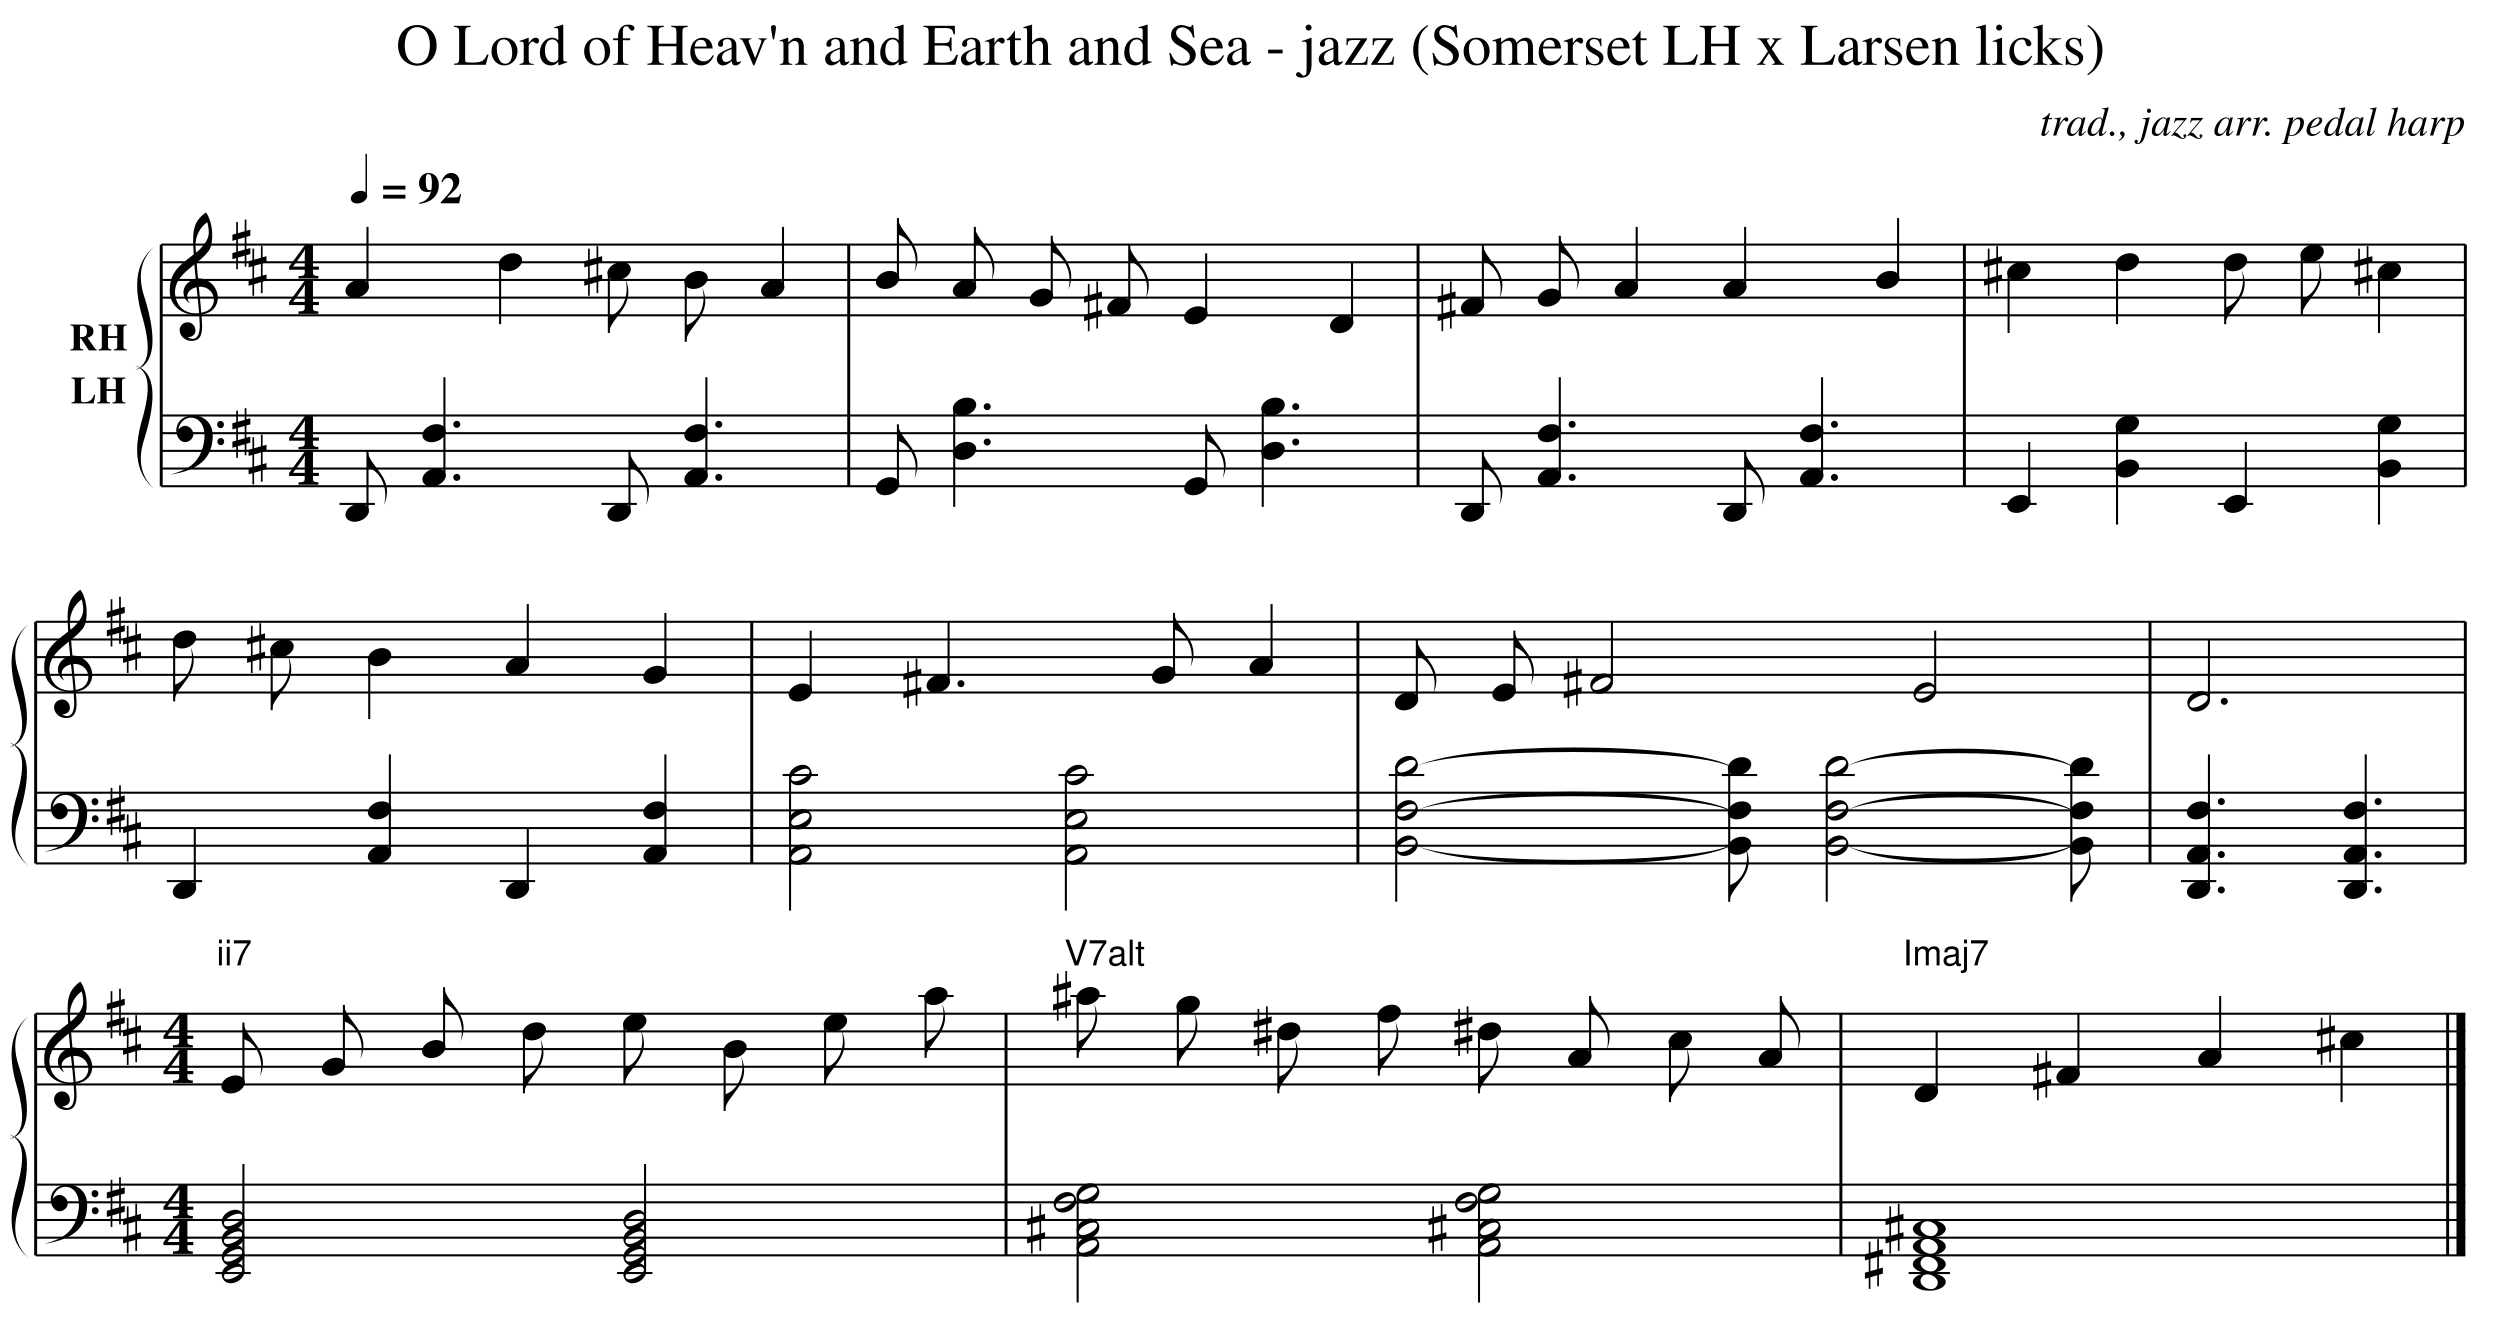
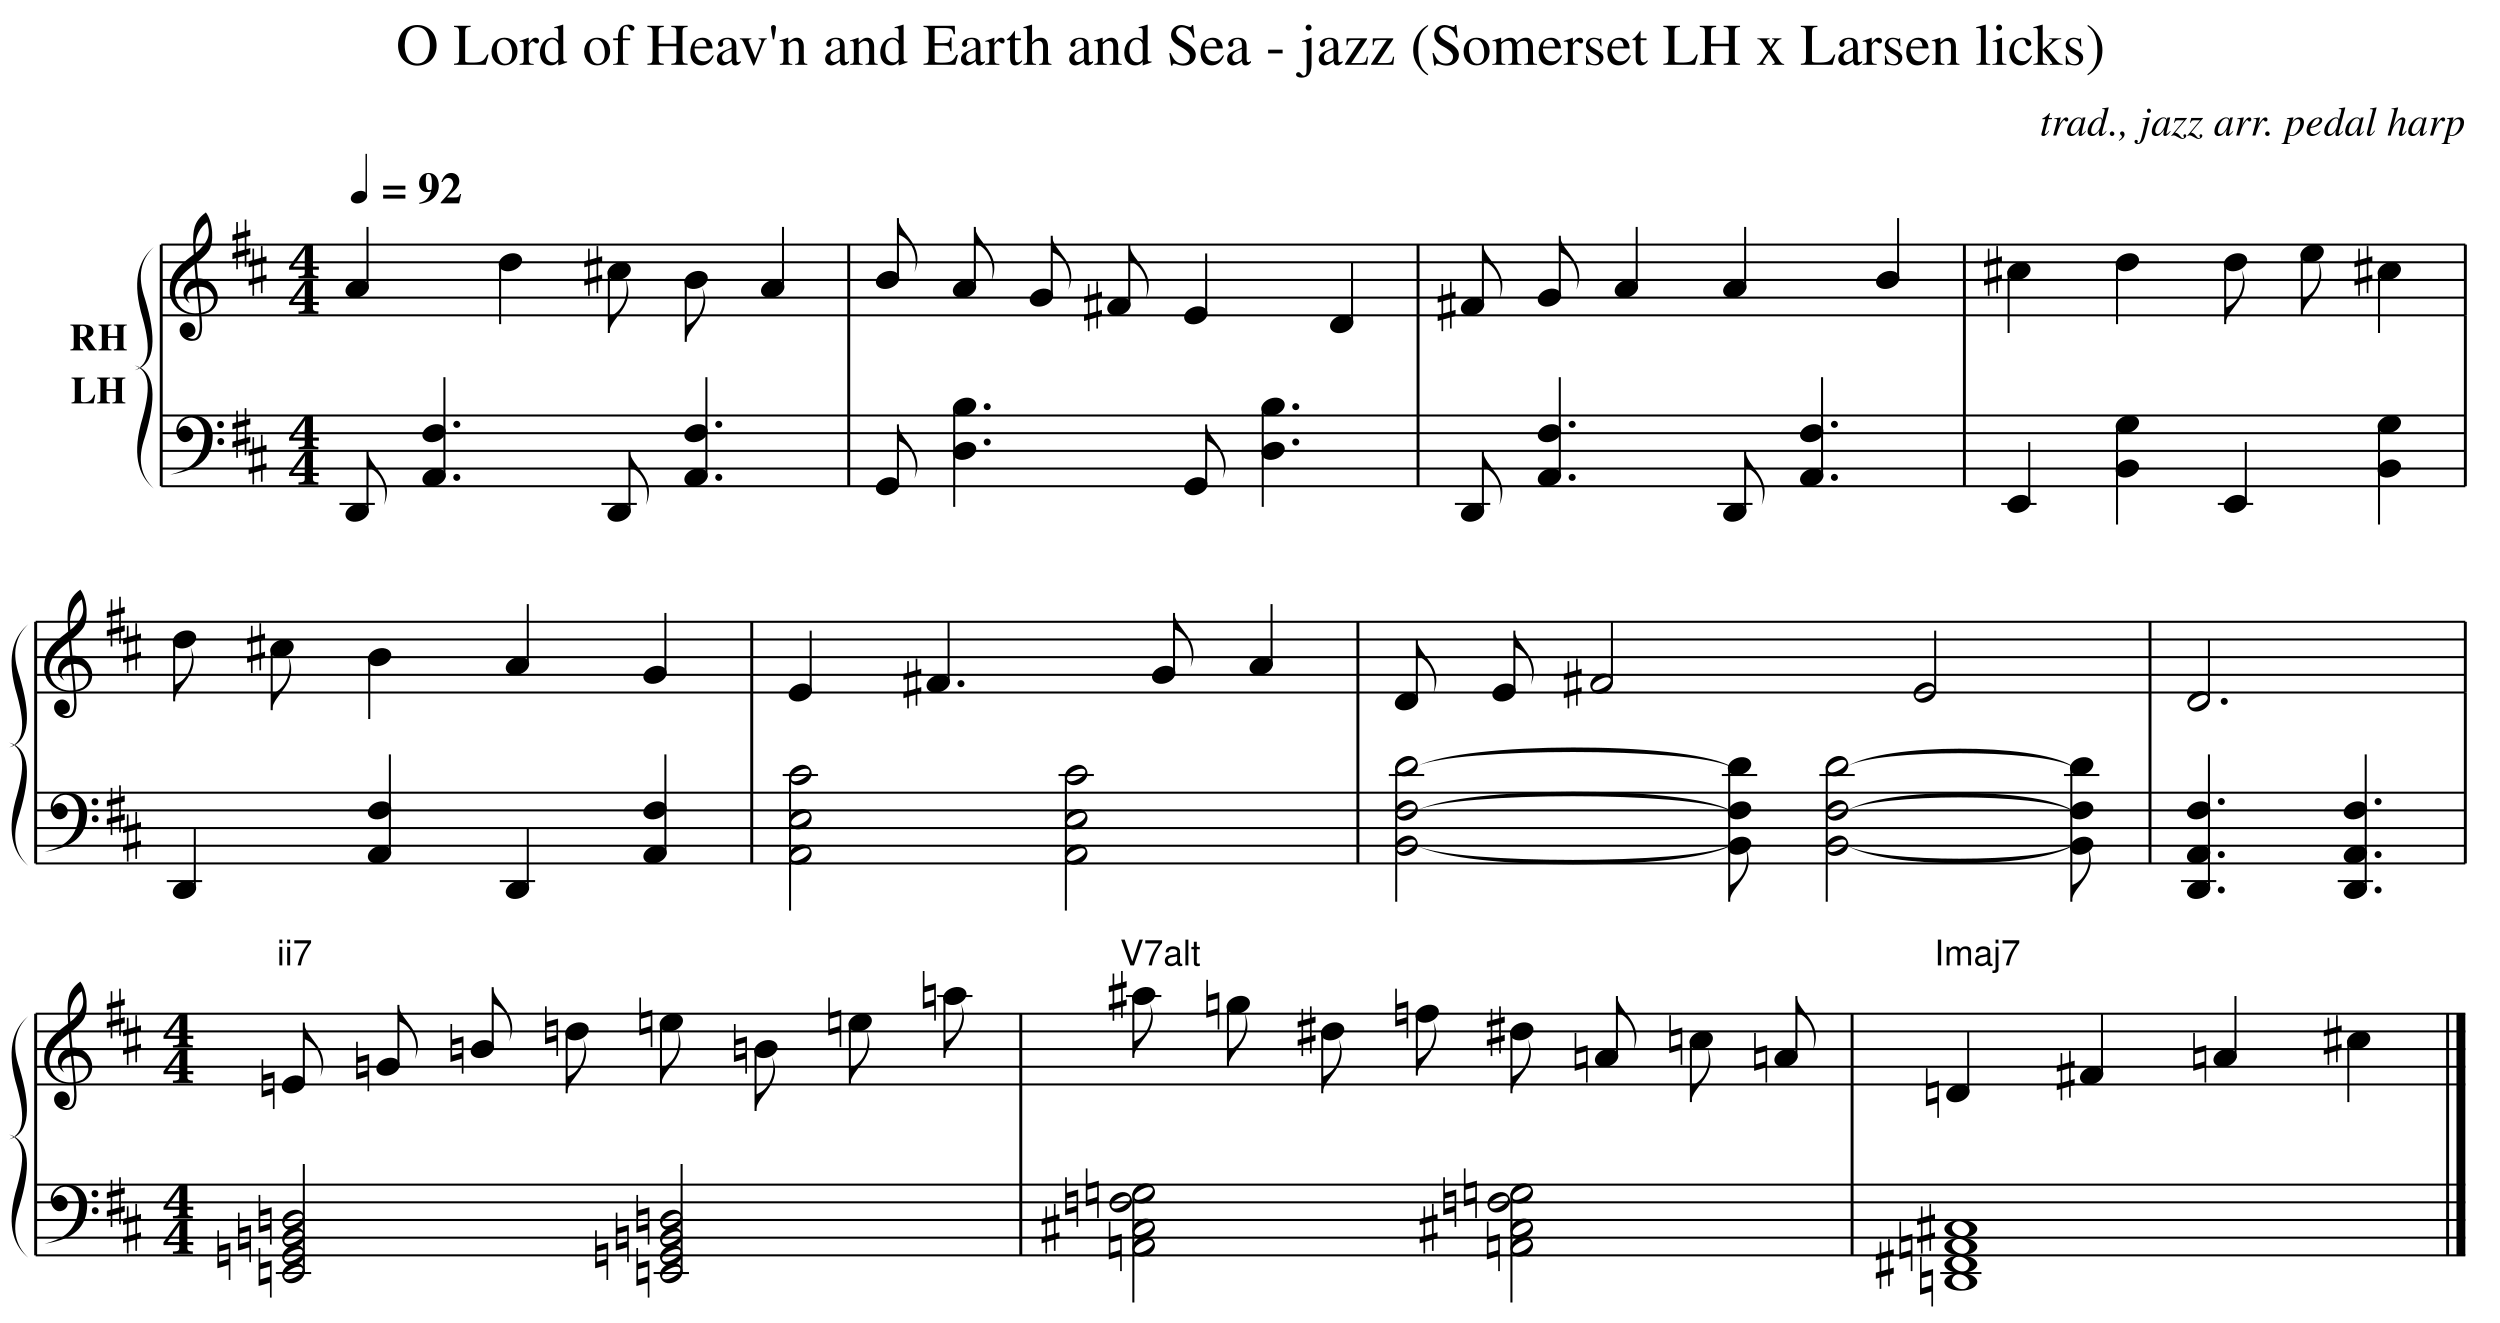
<svg xmlns="http://www.w3.org/2000/svg" xmlns:xlink="http://www.w3.org/1999/xlink" viewBox="0 0 701.60 371.17" version="1.1" color="black" width="701.60px" height="371.17px">
  <style type="text/css">
.fill {fill: currentColor}
.stroke {stroke: currentColor; fill: none}
text{white-space: pre}
</style>
  <g stroke-width="0.70" transform="scale(0.827)">

</g>
  <g stroke-width="0.70" transform="scale(0.827)" style="font:20.00px Times">
    <text x="424.40" y="22.00" text-anchor="middle">O Lord of Heav'n and Earth and Sea  -  jazz (Somerset LH x Larsen licks)</text>
  </g>
  <g stroke-width="0.70" transform="scale(0.827)" style="font:italic 14.00px Times">
    <text x="836.60" y="46.00" text-anchor="end">trad., jazz arr. pedal harp</text>
  </g>
  <g stroke-width="0.70" transform="scale(0.579)" style="font:italic 14.00px Times">
    <defs>
      <ellipse id="hd" rx="4.1" ry="2.9" transform="rotate(-20)" class="fill" />
    </defs>
    <use x="174.01" y="95.57" xlink:href="#hd" />
    <path d="M177.51 95.57v-21.00" class="stroke" />
  </g>
  <g stroke-width="0.70" transform="scale(0.827)" style="font:bold 15.00px Times">
    <text x="129.51" y="69.00">= 92</text>
  </g>
  <g stroke-width="0.70" transform="scale(0.827)" style="font:bold 13.00px Times">
    <text x="33.41" y="118.90" text-anchor="middle">RH</text>
    <text x="33.41" y="136.90" text-anchor="middle">LH</text>
    <path class="stroke" stroke-width="1" d="M54.71 165.00v-82.00" />
    <defs>
      <path id="brace" class="fill" d="m-2.5 101  c-4.5 -4.6 -7.5 -12.2 -4.4 -26.8  3.5 -14.3 3.2 -21.7 -2.1 -24.2  7.4 2.4 7.3 14.2 3.5 29.5  -2.7 9.5 -1.5 16.2 3 21.5  M-2.5 1c-4.5 4.6 -7.5 12.2 -4.4 26.8  c3.5 14.3 3.2 21.7 -2.1 24.2  7.4 -2.4 7.3 -14.2 3.5 -29.5  -2.7 -9.5 -1.5 -16.2 3 -21.5" />
    </defs>
    <g transform="translate(54.71,83.00) scale(1,0.82)">
      <use xlink:href="#brace" />
    </g>
    <path class="stroke" stroke-width="1" d="M288.01 107.00v-24.00" />
    <path class="stroke" stroke-width="1" d="M288.01 165.00v-58.00" />
    <path class="stroke" stroke-width="1" d="M481.21 107.00v-24.00" />
    <path class="stroke" stroke-width="1" d="M481.21 165.00v-58.00" />
    <path class="stroke" stroke-width="1" d="M666.61 107.00v-24.00" />
    <path class="stroke" stroke-width="1" d="M666.61 165.00v-58.00" />
    <path class="stroke" stroke-width="1" d="M836.61 107.00v-24.00" />
    <path class="stroke" stroke-width="1" d="M836.61 165.00v-58.00" />
    <path d="m54.71 107.00  h781.90  M54.71 101.00  h781.90  M54.71 95.00  h781.90  M54.71 89.00  h781.90  M54.71 83.00  h781.90  " class="stroke" />
    <path d="m54.71 165.00  h781.90  M54.71 159.00  h781.90  M54.71 153.00  h781.90  M54.71 147.00  h781.90  M54.71 141.00  h781.90  " class="stroke" />
    <defs>
      <path id="utclef" class="fill" d="m-50 -90  c-72 -41 -72 -158 52 -188  150 -10 220 188 90 256  -114 52 -275 0 -293 -136  -15 -181 93 -229 220 -334  88 -87 79 -133 62 -210  -51 33 -94 105 -89 186  17 267 36 374 49 574  6 96 -19 134 -77 135  -80 1 -126 -93 -61 -133  85 -41 133 101 31 105  23 17 92 37 90 -92  -10 -223 -39 -342 -50 -617  0 -90 0 -162 96 -232  56 72 63 230 22 289  -74 106 -257 168 -255 316  9 153 148 185 252 133  86 -65 29 -192 -80 -176  -71 12 -105 67 -59 124" />
      <use id="tclef" transform="translate(0,6) scale(0.045)" xlink:href="#utclef" />
    </defs>
    <use x="66.71" y="101.00" xlink:href="#tclef" />
    <defs>
      <path id="usharp" class="fill" d="  m136 -702  v890  h32  v-890  m128 840  h32  v-888  h-32  m-232 286  v116  l338 -96  v-116  m-338 442  v116  l338 -98  v-114" />
      <use id="sh0" transform="translate(-4,5) scale(0.018)" xlink:href="#usharp" />
    </defs>
    <use x="81.71" y="83.00" xlink:href="#sh0" />
    <use x="87.21" y="92.00" xlink:href="#sh0" />
    <g style="font:bold 16px serif" transform="translate(103.21,106.50) scale(1.2,1)">
      <text text-anchor="middle">4</text>
      <text y="-12" text-anchor="middle">4</text>
    </g>
    <use x="121.21" y="98.00" xlink:href="#hd" />
    <path d="M124.71 98.00v-21.00" class="stroke" />
    <use x="173.21" y="89.00" xlink:href="#hd" />
    <path d="M169.71 89.00v21.00" class="stroke" />
    <use x="210.11" y="92.00" xlink:href="#hd" />
    <use x="201.11" y="92.00" xlink:href="#sh0" />
    <path d="M206.61 92.00v21.00" class="stroke" />
    <path class="fill" d="M206.61 113.00c0.6 -5.6 9.6 -9 5.6 -18.4  1.6 6 -1.3 11.6 -5.6 12.8 " />
    <use x="236.21" y="95.00" xlink:href="#hd" />
    <path d="M232.71 95.00v21.00" class="stroke" />
    <path class="fill" d="M232.71 116.00c0.6 -5.6 9.6 -9 5.6 -18.4  1.6 6 -1.3 11.6 -5.6 12.8 " />
    <use x="262.21" y="98.00" xlink:href="#hd" />
    <path d="M265.71 98.00v-21.00" class="stroke" />
    <use x="301.21" y="95.00" xlink:href="#hd" />
    <path d="M304.71 95.00v-21.00" class="stroke" />
    <path class="fill" d="M304.71 74.00c0.6 5.6 9.6 9 5.6 18.4  1.6 -6 -1.3 -11.6 -5.6 -12.8 " />
    <use x="327.31" y="98.00" xlink:href="#hd" />
    <path d="M330.81 98.00v-21.00" class="stroke" />
    <path class="fill" d="M330.81 77.00c0.6 5.6 9.6 9 5.6 18.4  1.6 -6 -1.3 -11.6 -5.6 -12.8 " />
    <use x="353.41" y="101.00" xlink:href="#hd" />
    <path d="M356.91 101.00v-21.00" class="stroke" />
    <path class="fill" d="M356.91 80.00c0.6 5.6 9.6 9 5.6 18.4  1.6 -6 -1.3 -11.6 -5.6 -12.8 " />
    <use x="379.71" y="104.00" xlink:href="#hd" />
    <use x="370.71" y="104.00" xlink:href="#sh0" />
    <path d="M383.21 104.00v-21.00" class="stroke" />
    <path class="fill" d="M383.21 83.00c0.6 5.6 9.6 9 5.6 18.4  1.6 -6 -1.3 -11.6 -5.6 -12.8 " />
    <use x="405.81" y="107.00" xlink:href="#hd" />
    <path d="M409.31 107.00v-21.00" class="stroke" />
    <use x="455.31" y="110.00" xlink:href="#hd" />
    <path d="M458.81 110.00v-21.00" class="stroke" />
    <use x="499.71" y="104.00" xlink:href="#hd" />
    <use x="490.71" y="104.00" xlink:href="#sh0" />
    <path d="M503.21 104.00v-21.00" class="stroke" />
    <path class="fill" d="M503.21 83.00c0.6 5.6 9.6 9 5.6 18.4  1.6 -6 -1.3 -11.6 -5.6 -12.8 " />
    <use x="525.81" y="101.00" xlink:href="#hd" />
    <path d="M529.31 101.00v-21.00" class="stroke" />
    <path class="fill" d="M529.31 80.00c0.6 5.6 9.6 9 5.6 18.4  1.6 -6 -1.3 -11.6 -5.6 -12.8 " />
    <use x="551.91" y="98.00" xlink:href="#hd" />
    <path d="M555.41 98.00v-21.00" class="stroke" />
    <use x="588.71" y="98.00" xlink:href="#hd" />
    <path d="M592.21 98.00v-21.00" class="stroke" />
    <use x="640.61" y="95.00" xlink:href="#hd" />
    <path d="M644.11 95.00v-21.00" class="stroke" />
    <use x="685.11" y="92.00" xlink:href="#hd" />
    <use x="676.11" y="92.00" xlink:href="#sh0" />
    <path d="M681.61 92.00v21.00" class="stroke" />
    <use x="721.91" y="89.00" xlink:href="#hd" />
    <path d="M718.41 89.00v21.00" class="stroke" />
    <use x="758.61" y="89.00" xlink:href="#hd" />
    <path d="M755.11 89.00v21.00" class="stroke" />
    <path class="fill" d="M755.11 110.00c0.6 -5.6 9.6 -9 5.6 -18.4  1.6 6 -1.3 11.6 -5.6 12.8 " />
    <use x="784.61" y="86.00" xlink:href="#hd" />
    <path d="M781.11 86.00v21.00" class="stroke" />
    <path class="fill" d="M781.11 107.00c0.6 -5.6 9.6 -9 5.6 -18.4  1.6 6 -1.3 11.6 -5.6 12.8 " />
    <use x="810.81" y="92.00" xlink:href="#hd" />
    <use x="801.81" y="92.00" xlink:href="#sh0" />
    <path d="M807.31 92.00v21.00" class="stroke" />
    <defs>
      <path id="ubclef" class="fill" d="m-200 -87  c124 -35 222 -78 254 -236  43 -228 -167 -246 -192 -103  59 -80 157 22 92 78  -62 47 -115 -22 -106 -88  21 -141 270 -136 274 52  -1 175 -106 264 -322 297  m357 -250  c0 -36 51 -34 51 0  0 37 -51 36 -51 0  m-2 -129  c0 -36 51 -34 51 0  0 38 -51 37 -51 0" />
      <use id="bclef" transform="translate(0,18) scale(0.045)" xlink:href="#ubclef" />
    </defs>
    <use x="66.71" y="147.00" xlink:href="#bclef" />
    <use x="81.71" y="147.00" xlink:href="#sh0" />
    <use x="87.21" y="156.00" xlink:href="#sh0" />
    <g style="font:bold 16px serif" transform="translate(103.21,164.50) scale(1.2,1)">
      <text text-anchor="middle">4</text>
      <text y="-12" text-anchor="middle">4</text>
    </g>
    <defs>
      <path id="hl" class="stroke" d="m-6 0h12" />
    </defs>
    <use x="121.21" y="171.00" xlink:href="#hl" />
    <use x="121.21" y="174.00" xlink:href="#hd" />
    <path d="M124.71 174.00v-21.00" class="stroke" />
    <path class="fill" d="M124.71 153.00c0.6 5.6 9.6 9 5.6 18.4  1.6 -6 -1.3 -11.6 -5.6 -12.8 " />
    <use x="147.31" y="162.00" xlink:href="#hd" />
    <circle class="fill" cx="155.01" cy="162.00" r="1.2" />
    <path d="M150.81 162.00v-34.00" class="stroke" />
    <use x="147.31" y="147.00" xlink:href="#hd" />
    <circle class="fill" cx="155.01" cy="144.00" r="1.2" />
    <use x="210.11" y="171.00" xlink:href="#hl" />
    <use x="210.11" y="174.00" xlink:href="#hd" />
    <path d="M213.61 174.00v-21.00" class="stroke" />
    <path class="fill" d="M213.61 153.00c0.6 5.6 9.6 9 5.6 18.4  1.6 -6 -1.3 -11.6 -5.6 -12.8 " />
    <use x="236.21" y="162.00" xlink:href="#hd" />
    <circle class="fill" cx="243.91" cy="162.00" r="1.2" />
    <path d="M239.71 162.00v-34.00" class="stroke" />
    <use x="236.21" y="147.00" xlink:href="#hd" />
    <circle class="fill" cx="243.91" cy="144.00" r="1.2" />
    <use x="301.21" y="165.00" xlink:href="#hd" />
    <path d="M304.71 165.00v-21.00" class="stroke" />
    <path class="fill" d="M304.71 144.00c0.6 5.6 9.6 9 5.6 18.4  1.6 -6 -1.3 -11.6 -5.6 -12.8 " />
    <use x="327.31" y="138.00" xlink:href="#hd" />
    <circle class="fill" cx="335.01" cy="138.00" r="1.2" />
    <path d="M323.81 138.00v34.00" class="stroke" />
    <use x="327.31" y="153.00" xlink:href="#hd" />
    <circle class="fill" cx="335.01" cy="150.00" r="1.2" />
    <use x="405.81" y="165.00" xlink:href="#hd" />
    <path d="M409.31 165.00v-21.00" class="stroke" />
    <path class="fill" d="M409.31 144.00c0.6 5.6 9.6 9 5.6 18.4  1.6 -6 -1.3 -11.6 -5.6 -12.8 " />
    <use x="432.01" y="138.00" xlink:href="#hd" />
    <circle class="fill" cx="439.71" cy="138.00" r="1.2" />
    <path d="M428.51 138.00v34.00" class="stroke" />
    <use x="432.01" y="153.00" xlink:href="#hd" />
    <circle class="fill" cx="439.71" cy="150.00" r="1.2" />
    <use x="499.71" y="171.00" xlink:href="#hl" />
    <use x="499.71" y="174.00" xlink:href="#hd" />
    <path d="M503.21 174.00v-21.00" class="stroke" />
    <path class="fill" d="M503.21 153.00c0.6 5.6 9.6 9 5.6 18.4  1.6 -6 -1.3 -11.6 -5.6 -12.8 " />
    <use x="525.81" y="162.00" xlink:href="#hd" />
    <circle class="fill" cx="533.51" cy="162.00" r="1.2" />
    <path d="M529.31 162.00v-34.00" class="stroke" />
    <use x="525.81" y="147.00" xlink:href="#hd" />
    <circle class="fill" cx="533.51" cy="144.00" r="1.2" />
    <use x="588.71" y="171.00" xlink:href="#hl" />
    <use x="588.71" y="174.00" xlink:href="#hd" />
    <path d="M592.21 174.00v-21.00" class="stroke" />
    <path class="fill" d="M592.21 153.00c0.6 5.6 9.6 9 5.6 18.4  1.6 -6 -1.3 -11.6 -5.6 -12.8 " />
    <use x="614.81" y="162.00" xlink:href="#hd" />
    <circle class="fill" cx="622.51" cy="162.00" r="1.2" />
    <path d="M618.31 162.00v-34.00" class="stroke" />
    <use x="614.81" y="147.00" xlink:href="#hd" />
    <circle class="fill" cx="622.51" cy="144.00" r="1.2" />
    <use x="685.11" y="171.00" xlink:href="#hl" />
    <use x="685.11" y="171.00" xlink:href="#hd" />
    <path d="M688.61 171.00v-21.00" class="stroke" />
    <use x="721.91" y="144.00" xlink:href="#hd" />
    <path d="M718.41 144.00v34.00" class="stroke" />
    <use x="721.91" y="159.00" xlink:href="#hd" />
    <use x="758.61" y="171.00" xlink:href="#hl" />
    <use x="758.61" y="171.00" xlink:href="#hd" />
    <path d="M762.11 171.00v-21.00" class="stroke" />
    <use x="810.81" y="144.00" xlink:href="#hd" />
    <path d="M807.31 144.00v34.00" class="stroke" />
    <use x="810.81" y="159.00" xlink:href="#hd" />
  </g>
  <g stroke-width="0.70" transform="scale(0.827)" style="font:bold 13.00px Times">
    <path class="stroke" stroke-width="1" d="M12.10 293.00v-82.00" />
    <g transform="translate(12.10,211.00) scale(1,0.82)">
      <use xlink:href="#brace" />
    </g>
    <path class="stroke" stroke-width="1" d="M255.10 235.00v-24.00" />
    <path class="stroke" stroke-width="1" d="M255.10 293.00v-58.00" />
    <path class="stroke" stroke-width="1" d="M460.80 235.00v-24.00" />
    <path class="stroke" stroke-width="1" d="M460.80 293.00v-58.00" />
    <path class="stroke" stroke-width="1" d="M729.60 235.00v-24.00" />
    <path class="stroke" stroke-width="1" d="M729.60 293.00v-58.00" />
    <path class="stroke" stroke-width="1" d="M836.60 235.00v-24.00" />
    <path class="stroke" stroke-width="1" d="M836.60 293.00v-58.00" />
    <path d="m12.10 235.00  h824.50  M12.10 229.00  h824.50  M12.10 223.00  h824.50  M12.10 217.00  h824.50  M12.10 211.00  h824.50  " class="stroke" />
    <path d="m12.10 293.00  h824.50  M12.10 287.00  h824.50  M12.10 281.00  h824.50  M12.10 275.00  h824.50  M12.10 269.00  h824.50  " class="stroke" />
    <use x="24.10" y="229.00" xlink:href="#tclef" />
    <use x="39.10" y="211.00" xlink:href="#sh0" />
    <use x="44.60" y="220.00" xlink:href="#sh0" />
    <use x="62.60" y="217.00" xlink:href="#hd" />
    <path d="M59.10 217.00v21.00" class="stroke" />
    <path class="fill" d="M59.10 238.00c0.6 -5.6 9.6 -9 5.6 -18.4  1.6 6 -1.3 11.6 -5.6 12.8 " />
    <use x="95.70" y="220.00" xlink:href="#hd" />
    <use x="86.70" y="220.00" xlink:href="#sh0" />
    <path d="M92.20 220.00v21.00" class="stroke" />
    <path class="fill" d="M92.20 241.00c0.6 -5.6 9.6 -9 5.6 -18.4  1.6 6 -1.3 11.6 -5.6 12.8 " />
    <use x="128.80" y="223.00" xlink:href="#hd" />
    <path d="M125.30 223.00v21.00" class="stroke" />
    <use x="175.60" y="226.00" xlink:href="#hd" />
    <path d="M179.10 226.00v-21.00" class="stroke" />
    <use x="222.30" y="229.00" xlink:href="#hd" />
    <path d="M225.80 229.00v-21.00" class="stroke" />
    <use x="271.60" y="235.00" xlink:href="#hd" />
    <path d="M275.10 235.00v-21.00" class="stroke" />
    <use x="318.40" y="232.00" xlink:href="#hd" />
    <circle class="fill" cx="326.10" cy="232.00" r="1.2" />
    <use x="309.40" y="232.00" xlink:href="#sh0" />
    <path d="M321.90 232.00v-21.00" class="stroke" />
    <use x="394.90" y="229.00" xlink:href="#hd" />
    <path d="M398.40 229.00v-21.00" class="stroke" />
    <path class="fill" d="M398.40 208.00c0.6 5.6 9.6 9 5.6 18.4  1.6 -6 -1.3 -11.6 -5.6 -12.8 " />
    <use x="428.00" y="226.00" xlink:href="#hd" />
    <path d="M431.50 226.00v-21.00" class="stroke" />
    <use x="477.30" y="238.00" xlink:href="#hd" />
    <path d="M480.80 238.00v-21.00" class="stroke" />
    <path class="fill" d="M480.80 217.00c0.6 5.6 9.6 9 5.6 18.4  1.6 -6 -1.3 -11.6 -5.6 -12.8 " />
    <use x="510.40" y="235.00" xlink:href="#hd" />
    <path d="M513.90 235.00v-21.00" class="stroke" />
    <path class="fill" d="M513.90 214.00c0.6 5.6 9.6 9 5.6 18.4  1.6 -6 -1.3 -11.6 -5.6 -12.8 " />
    <defs>
      <path id="Hd" class="fill" d="m3 -1.6  c-1 -1.8 -7 1.4 -6 3.2  1 1.8 7 -1.4 6 -3.2  m0.5 -0.3  c2 3.8 -5 7.6 -7 3.8  -2 -3.8 5 -7.6 7 -3.8" />
    </defs>
    <use x="543.50" y="232.00" xlink:href="#Hd" />
    <use x="533.50" y="232.00" xlink:href="#sh0" />
    <path d="M547.00 232.00v-21.00" class="stroke" />
    <use x="653.20" y="235.00" xlink:href="#Hd" />
    <path d="M656.70 235.00v-21.00" class="stroke" />
    <use x="746.10" y="238.00" xlink:href="#Hd" />
    <circle class="fill" cx="754.80" cy="238.00" r="1.2" />
    <path d="M749.60 238.00v-21.00" class="stroke" />
    <use x="24.10" y="275.00" xlink:href="#bclef" />
    <use x="39.10" y="275.00" xlink:href="#sh0" />
    <use x="44.60" y="284.00" xlink:href="#sh0" />
    <use x="62.60" y="299.00" xlink:href="#hl" />
    <use x="62.60" y="302.00" xlink:href="#hd" />
    <path d="M66.10 302.00v-21.00" class="stroke" />
    <use x="128.80" y="290.00" xlink:href="#hd" />
    <path d="M132.30 290.00v-34.00" class="stroke" />
    <use x="128.80" y="275.00" xlink:href="#hd" />
    <use x="175.60" y="299.00" xlink:href="#hl" />
    <use x="175.60" y="302.00" xlink:href="#hd" />
    <path d="M179.10 302.00v-21.00" class="stroke" />
    <use x="222.30" y="290.00" xlink:href="#hd" />
    <path d="M225.80 290.00v-34.00" class="stroke" />
    <use x="222.30" y="275.00" xlink:href="#hd" />
    <use x="271.60" y="263.00" xlink:href="#hl" />
    <use x="271.60" y="263.00" xlink:href="#Hd" />
    <path d="M268.10 263.00v46.00" class="stroke" />
    <use x="271.60" y="290.00" xlink:href="#Hd" />
    <use x="271.60" y="278.00" xlink:href="#Hd" />
    <use x="365.20" y="263.00" xlink:href="#hl" />
    <use x="365.20" y="263.00" xlink:href="#Hd" />
    <path d="M361.70 263.00v46.00" class="stroke" />
    <use x="365.20" y="290.00" xlink:href="#Hd" />
    <use x="365.20" y="278.00" xlink:href="#Hd" />
    <use x="477.30" y="263.00" xlink:href="#hl" />
    <use x="477.30" y="260.00" xlink:href="#Hd" />
    <path d="M473.80 260.00v46.00" class="stroke" />
    <use x="477.30" y="287.00" xlink:href="#Hd" />
    <use x="477.30" y="275.00" xlink:href="#Hd" />
    <use x="590.30" y="263.00" xlink:href="#hl" />
    <use x="590.30" y="260.00" xlink:href="#hd" />
    <path d="M586.80 260.00v46.00" class="stroke" />
    <path class="fill" d="M586.80 306.00c0.6 -5.6 9.6 -9 5.6 -18.4  1.6 6 -1.3 11.6 -5.6 12.8 " />
    <use x="590.30" y="287.00" xlink:href="#hd" />
    <use x="590.30" y="275.00" xlink:href="#hd" />
    <use x="623.40" y="263.00" xlink:href="#hl" />
    <use x="623.40" y="260.00" xlink:href="#Hd" />
    <path d="M619.90 260.00v46.00" class="stroke" />
    <use x="623.40" y="287.00" xlink:href="#Hd" />
    <use x="623.40" y="275.00" xlink:href="#Hd" />
    <use x="706.40" y="263.00" xlink:href="#hl" />
    <use x="706.40" y="260.00" xlink:href="#hd" />
    <path d="M702.90 260.00v46.00" class="stroke" />
    <path class="fill" d="M702.90 306.00c0.6 -5.6 9.6 -9 5.6 -18.4  1.6 6 -1.3 11.6 -5.6 12.8 " />
    <use x="706.40" y="287.00" xlink:href="#hd" />
    <use x="706.40" y="275.00" xlink:href="#hd" />
    <use x="746.10" y="299.00" xlink:href="#hl" />
    <use x="746.10" y="302.00" xlink:href="#hd" />
    <circle class="fill" cx="753.80" cy="302.00" r="1.2" />
    <path d="M749.60 302.00v-46.00" class="stroke" />
    <use x="746.10" y="290.00" xlink:href="#hd" />
    <circle class="fill" cx="753.80" cy="290.00" r="1.2" />
    <use x="746.10" y="275.00" xlink:href="#hd" />
    <circle class="fill" cx="753.80" cy="272.00" r="1.2" />
    <use x="799.30" y="299.00" xlink:href="#hl" />
    <use x="799.30" y="302.00" xlink:href="#hd" />
    <circle class="fill" cx="807.00" cy="302.00" r="1.2" />
    <path d="M802.80 302.00v-46.00" class="stroke" />
    <use x="799.30" y="290.00" xlink:href="#hd" />
    <circle class="fill" cx="807.00" cy="290.00" r="1.2" />
    <use x="799.30" y="275.00" xlink:href="#hd" />
    <circle class="fill" cx="807.00" cy="272.00" r="1.2" />
    <path class="fill" d="M480.80 287.00c13.54 6.41 92.41 6.41 105.96 -0.00  v0.31c-16.72 8.10 -89.23 8.10 -105.96 -0.31" />
    <path class="fill" d="M480.80 275.00c13.54 -6.41 92.41 -6.41 105.96 -0.00  v-0.31c-16.72 -8.10 -89.23 -8.10 -105.96 0.31" />
    <path class="fill" d="M480.80 260.00c13.54 -6.41 92.41 -6.41 105.96 -0.00  v-0.31c-16.72 -8.10 -89.23 -8.10 -105.96 0.31" />
    <path class="fill" d="M626.90 287.00c10.74 5.87 65.28 5.87 76.03 -0.00  v0.28c-13.02 7.59 -63.00 7.59 -76.03 -0.28" />
    <path class="fill" d="M626.90 275.00c10.74 -5.87 65.28 -5.87 76.03 -0.00  v-0.28c-13.02 -7.59 -63.00 -7.59 -76.03 0.28" />
    <path class="fill" d="M626.90 260.00c10.74 -5.87 65.28 -5.87 76.03 -0.00  v-0.28c-13.02 -7.59 -63.00 -7.59 -76.03 0.28" />
  </g>
  <g stroke-width="0.70" transform="scale(0.827)" style="font:bold 13.00px Times">
    <path class="stroke" stroke-width="1" d="M12.10 426.00v-82.00" />
    <g transform="translate(12.10,344.00) scale(1,0.82)">
      <use xlink:href="#brace" />
    </g>
-     <path class="stroke" stroke-width="1" d="M341.40 368.00v-24.00" />
-     <path class="stroke" stroke-width="1" d="M341.40 426.00v-58.00" />
-     <path class="stroke" stroke-width="1" d="M624.70 368.00v-24.00" />
-     <path class="stroke" stroke-width="1" d="M624.70 426.00v-58.00" />
+     <path class="stroke" stroke-width="1" d="M346.40 368.00v-24.00" />
+     <path class="stroke" stroke-width="1" d="M346.40 426.00v-58.00" />
+     <path class="stroke" stroke-width="1" d="M628.50 368.00v-24.00" />
+     <path class="stroke" stroke-width="1" d="M628.50 426.00v-58.00" />
    <path class="stroke" stroke-width="3" d="M835.10 368.00v-24.00" />
    <path class="stroke" stroke-width="1" d="M830.60 368.00v-24.00" />
    <path class="stroke" stroke-width="3" d="M835.10 426.00v-58.00" />
    <path class="stroke" stroke-width="1" d="M830.60 426.00v-58.00" />
    <path d="m12.10 368.00  h824.50  M12.10 362.00  h824.50  M12.10 356.00  h824.50  M12.10 350.00  h824.50  M12.10 344.00  h824.50  " class="stroke" />
    <path d="m12.10 426.00  h824.50  M12.10 420.00  h824.50  M12.10 414.00  h824.50  M12.10 408.00  h824.50  M12.10 402.00  h824.50  " class="stroke" />
  </g>
  <g stroke-width="0.70" transform="scale(0.827)" style="font:12.00px Helvetica">
-     <text x="73.50" y="327.60">ii7</text>
-     <text x="361.20" y="327.60">V7alt</text>
-     <text x="645.70" y="327.60">Imaj7</text>
+     <text x="94.00" y="327.60">ii7</text>
+     <text x="380.10" y="327.60">V7alt</text>
+     <text x="656.40" y="327.60">Imaj7</text>
    <use x="24.10" y="362.00" xlink:href="#tclef" />
    <use x="39.10" y="344.00" xlink:href="#sh0" />
    <use x="44.60" y="353.00" xlink:href="#sh0" />
    <g style="font:bold 16px serif" transform="translate(60.60,367.50) scale(1.2,1)">
      <text text-anchor="middle">4</text>
      <text y="-12" text-anchor="middle">4</text>
    </g>
-     <use x="79.10" y="368.00" xlink:href="#hd" />
-     <path d="M82.60 368.00v-21.00" class="stroke" />
-     <path class="fill" d="M82.60 347.00c0.6 5.6 9.6 9 5.6 18.4  1.6 -6 -1.3 -11.6 -5.6 -12.8 " />
-     <use x="113.20" y="362.00" xlink:href="#hd" />
-     <path d="M116.70 362.00v-21.00" class="stroke" />
-     <path class="fill" d="M116.70 341.00c0.6 5.6 9.6 9 5.6 18.4  1.6 -6 -1.3 -11.6 -5.6 -12.8 " />
-     <use x="147.20" y="356.00" xlink:href="#hd" />
-     <path d="M150.70 356.00v-21.00" class="stroke" />
-     <path class="fill" d="M150.70 335.00c0.6 5.6 9.6 9 5.6 18.4  1.6 -6 -1.3 -11.6 -5.6 -12.8 " />
-     <use x="181.30" y="350.00" xlink:href="#hd" />
-     <path d="M177.80 350.00v21.00" class="stroke" />
-     <path class="fill" d="M177.80 371.00c0.6 -5.6 9.6 -9 5.6 -18.4  1.6 6 -1.3 11.6 -5.6 12.8 " />
-     <use x="215.40" y="347.00" xlink:href="#hd" />
-     <path d="M211.90 347.00v21.00" class="stroke" />
-     <path class="fill" d="M211.90 368.00c0.6 -5.6 9.6 -9 5.6 -18.4  1.6 6 -1.3 11.6 -5.6 12.8 " />
-     <use x="249.40" y="356.00" xlink:href="#hd" />
-     <path d="M245.90 356.00v21.00" class="stroke" />
-     <path class="fill" d="M245.90 377.00c0.6 -5.6 9.6 -9 5.6 -18.4  1.6 6 -1.3 11.6 -5.6 12.8 " />
-     <use x="283.50" y="347.00" xlink:href="#hd" />
-     <path d="M280.00 347.00v21.00" class="stroke" />
-     <path class="fill" d="M280.00 368.00c0.6 -5.6 9.6 -9 5.6 -18.4  1.6 6 -1.3 11.6 -5.6 12.8 " />
-     <use x="317.60" y="338.00" xlink:href="#hl" />
-     <use x="317.60" y="338.00" xlink:href="#hd" />
-     <path d="M314.10 338.00v21.00" class="stroke" />
-     <path class="fill" d="M314.10 359.00c0.6 -5.6 9.6 -9 5.6 -18.4  1.6 6 -1.3 11.6 -5.6 12.8 " />
-     <use x="369.20" y="338.00" xlink:href="#hl" />
-     <use x="369.20" y="338.00" xlink:href="#hd" />
-     <use x="360.20" y="338.00" xlink:href="#sh0" />
-     <path d="M365.70 338.00v21.00" class="stroke" />
-     <path class="fill" d="M365.70 359.00c0.6 -5.6 9.6 -9 5.6 -18.4  1.6 6 -1.3 11.6 -5.6 12.8 " />
-     <use x="403.20" y="341.00" xlink:href="#hd" />
-     <path d="M399.70 341.00v21.00" class="stroke" />
-     <path class="fill" d="M399.70 362.00c0.6 -5.6 9.6 -9 5.6 -18.4  1.6 6 -1.3 11.6 -5.6 12.8 " />
-     <use x="437.30" y="350.00" xlink:href="#hd" />
-     <use x="428.30" y="350.00" xlink:href="#sh0" />
-     <path d="M433.80 350.00v21.00" class="stroke" />
-     <path class="fill" d="M433.80 371.00c0.6 -5.6 9.6 -9 5.6 -18.4  1.6 6 -1.3 11.6 -5.6 12.8 " />
-     <use x="471.40" y="344.00" xlink:href="#hd" />
-     <path d="M467.90 344.00v21.00" class="stroke" />
-     <path class="fill" d="M467.90 365.00c0.6 -5.6 9.6 -9 5.6 -18.4  1.6 6 -1.3 11.6 -5.6 12.8 " />
-     <use x="505.40" y="350.00" xlink:href="#hd" />
-     <use x="496.40" y="350.00" xlink:href="#sh0" />
-     <path d="M501.90 350.00v21.00" class="stroke" />
-     <path class="fill" d="M501.90 371.00c0.6 -5.6 9.6 -9 5.6 -18.4  1.6 6 -1.3 11.6 -5.6 12.8 " />
-     <use x="536.10" y="359.00" xlink:href="#hd" />
-     <path d="M539.60 359.00v-21.00" class="stroke" />
-     <path class="fill" d="M539.60 338.00c0.6 5.6 9.6 9 5.6 18.4  1.6 -6 -1.3 -11.6 -5.6 -12.8 " />
-     <use x="570.20" y="353.00" xlink:href="#hd" />
-     <path d="M566.70 353.00v21.00" class="stroke" />
-     <path class="fill" d="M566.70 374.00c0.6 -5.6 9.6 -9 5.6 -18.4  1.6 6 -1.3 11.6 -5.6 12.8 " />
-     <use x="600.80" y="359.00" xlink:href="#hd" />
-     <path d="M604.30 359.00v-21.00" class="stroke" />
-     <path class="fill" d="M604.30 338.00c0.6 5.6 9.6 9 5.6 18.4  1.6 -6 -1.3 -11.6 -5.6 -12.8 " />
-     <use x="653.70" y="371.00" xlink:href="#hd" />
-     <path d="M657.20 371.00v-21.00" class="stroke" />
-     <use x="701.80" y="365.00" xlink:href="#hd" />
-     <use x="692.80" y="365.00" xlink:href="#sh0" />
-     <path d="M705.30 365.00v-21.00" class="stroke" />
-     <use x="749.90" y="359.00" xlink:href="#hd" />
-     <path d="M753.40 359.00v-21.00" class="stroke" />
-     <use x="798.10" y="353.00" xlink:href="#hd" />
-     <use x="789.10" y="353.00" xlink:href="#sh0" />
-     <path d="M794.60 353.00v21.00" class="stroke" />
+     <use x="99.60" y="368.00" xlink:href="#hd" />
+     <defs>
+       <path id="unat" class="fill" d="  m96 -750  h-32  v716  l32 -8  182 -54  v282  h32  v-706  l-34 10  -180 50  v-290  m0 592  v-190  l182 -52  v188" />
+       <use id="nt0" transform="translate(-3,5) scale(0.018)" xlink:href="#unat" />
+     </defs>
+     <use x="90.60" y="368.00" xlink:href="#nt0" />
+     <path d="M103.10 368.00v-21.00" class="stroke" />
+     <path class="fill" d="M103.10 347.00c0.6 5.6 9.6 9 5.6 18.4  1.6 -6 -1.3 -11.6 -5.6 -12.8 " />
+     <use x="131.70" y="362.00" xlink:href="#hd" />
+     <use x="122.70" y="362.00" xlink:href="#nt0" />
+     <path d="M135.20 362.00v-21.00" class="stroke" />
+     <path class="fill" d="M135.20 341.00c0.6 5.6 9.6 9 5.6 18.4  1.6 -6 -1.3 -11.6 -5.6 -12.8 " />
+     <use x="163.70" y="356.00" xlink:href="#hd" />
+     <use x="154.70" y="356.00" xlink:href="#nt0" />
+     <path d="M167.20 356.00v-21.00" class="stroke" />
+     <path class="fill" d="M167.20 335.00c0.6 5.6 9.6 9 5.6 18.4  1.6 -6 -1.3 -11.6 -5.6 -12.8 " />
+     <use x="195.80" y="350.00" xlink:href="#hd" />
+     <use x="186.80" y="350.00" xlink:href="#nt0" />
+     <path d="M192.30 350.00v21.00" class="stroke" />
+     <path class="fill" d="M192.30 371.00c0.6 -5.6 9.6 -9 5.6 -18.4  1.6 6 -1.3 11.6 -5.6 12.8 " />
+     <use x="227.80" y="347.00" xlink:href="#hd" />
+     <use x="218.80" y="347.00" xlink:href="#nt0" />
+     <path d="M224.30 347.00v21.00" class="stroke" />
+     <path class="fill" d="M224.30 368.00c0.6 -5.6 9.6 -9 5.6 -18.4  1.6 6 -1.3 11.6 -5.6 12.8 " />
+     <use x="259.90" y="356.00" xlink:href="#hd" />
+     <use x="250.90" y="356.00" xlink:href="#nt0" />
+     <path d="M256.40 356.00v21.00" class="stroke" />
+     <path class="fill" d="M256.40 377.00c0.6 -5.6 9.6 -9 5.6 -18.4  1.6 6 -1.3 11.6 -5.6 12.8 " />
+     <use x="291.90" y="347.00" xlink:href="#hd" />
+     <use x="282.90" y="347.00" xlink:href="#nt0" />
+     <path d="M288.40 347.00v21.00" class="stroke" />
+     <path class="fill" d="M288.40 368.00c0.6 -5.6 9.6 -9 5.6 -18.4  1.6 6 -1.3 11.6 -5.6 12.8 " />
+     <use x="324.00" y="338.00" xlink:href="#hl" />
+     <use x="324.00" y="338.00" xlink:href="#hd" />
+     <use x="315.00" y="338.00" xlink:href="#nt0" />
+     <path d="M320.50 338.00v21.00" class="stroke" />
+     <path class="fill" d="M320.50 359.00c0.6 -5.6 9.6 -9 5.6 -18.4  1.6 6 -1.3 11.6 -5.6 12.8 " />
+     <use x="388.10" y="338.00" xlink:href="#hl" />
+     <use x="388.10" y="338.00" xlink:href="#hd" />
+     <use x="379.10" y="338.00" xlink:href="#sh0" />
+     <path d="M384.60 338.00v21.00" class="stroke" />
+     <path class="fill" d="M384.60 359.00c0.6 -5.6 9.6 -9 5.6 -18.4  1.6 6 -1.3 11.6 -5.6 12.8 " />
+     <use x="420.20" y="341.00" xlink:href="#hd" />
+     <use x="411.20" y="341.00" xlink:href="#nt0" />
+     <path d="M416.70 341.00v21.00" class="stroke" />
+     <path class="fill" d="M416.70 362.00c0.6 -5.6 9.6 -9 5.6 -18.4  1.6 6 -1.3 11.6 -5.6 12.8 " />
+     <use x="452.20" y="350.00" xlink:href="#hd" />
+     <use x="443.20" y="350.00" xlink:href="#sh0" />
+     <path d="M448.70 350.00v21.00" class="stroke" />
+     <path class="fill" d="M448.70 371.00c0.6 -5.6 9.6 -9 5.6 -18.4  1.6 6 -1.3 11.6 -5.6 12.8 " />
+     <use x="484.30" y="344.00" xlink:href="#hd" />
+     <use x="475.30" y="344.00" xlink:href="#nt0" />
+     <path d="M480.80 344.00v21.00" class="stroke" />
+     <path class="fill" d="M480.80 365.00c0.6 -5.6 9.6 -9 5.6 -18.4  1.6 6 -1.3 11.6 -5.6 12.8 " />
+     <use x="516.40" y="350.00" xlink:href="#hd" />
+     <use x="507.40" y="350.00" xlink:href="#sh0" />
+     <path d="M512.90 350.00v21.00" class="stroke" />
+     <path class="fill" d="M512.90 371.00c0.6 -5.6 9.6 -9 5.6 -18.4  1.6 6 -1.3 11.6 -5.6 12.8 " />
+     <use x="545.20" y="359.00" xlink:href="#hd" />
+     <use x="536.20" y="359.00" xlink:href="#nt0" />
+     <path d="M548.70 359.00v-21.00" class="stroke" />
+     <path class="fill" d="M548.70 338.00c0.6 5.6 9.6 9 5.6 18.4  1.6 -6 -1.3 -11.6 -5.6 -12.8 " />
+     <use x="577.30" y="353.00" xlink:href="#hd" />
+     <use x="568.30" y="353.00" xlink:href="#nt0" />
+     <path d="M573.80 353.00v21.00" class="stroke" />
+     <path class="fill" d="M573.80 374.00c0.6 -5.6 9.6 -9 5.6 -18.4  1.6 6 -1.3 11.6 -5.6 12.8 " />
+     <use x="606.10" y="359.00" xlink:href="#hd" />
+     <use x="597.10" y="359.00" xlink:href="#nt0" />
+     <path d="M609.60 359.00v-21.00" class="stroke" />
+     <path class="fill" d="M609.60 338.00c0.6 5.6 9.6 9 5.6 18.4  1.6 -6 -1.3 -11.6 -5.6 -12.8 " />
+     <use x="664.40" y="371.00" xlink:href="#hd" />
+     <use x="655.40" y="371.00" xlink:href="#nt0" />
+     <path d="M667.90 371.00v-21.00" class="stroke" />
+     <use x="709.80" y="365.00" xlink:href="#hd" />
+     <use x="700.80" y="365.00" xlink:href="#sh0" />
+     <path d="M713.30 365.00v-21.00" class="stroke" />
+     <use x="755.10" y="359.00" xlink:href="#hd" />
+     <use x="746.10" y="359.00" xlink:href="#nt0" />
+     <path d="M758.60 359.00v-21.00" class="stroke" />
+     <use x="800.40" y="353.00" xlink:href="#hd" />
+     <use x="791.40" y="353.00" xlink:href="#sh0" />
+     <path d="M796.90 353.00v21.00" class="stroke" />
    <use x="24.10" y="408.00" xlink:href="#bclef" />
    <use x="39.10" y="408.00" xlink:href="#sh0" />
    <use x="44.60" y="417.00" xlink:href="#sh0" />
    <g style="font:bold 16px serif" transform="translate(60.60,425.50) scale(1.2,1)">
      <text text-anchor="middle">4</text>
      <text y="-12" text-anchor="middle">4</text>
    </g>
-     <use x="79.10" y="432.00" xlink:href="#hl" />
-     <use x="79.10" y="432.00" xlink:href="#Hd" />
-     <path d="M82.60 432.00v-37.00" class="stroke" />
-     <use x="79.10" y="426.00" xlink:href="#Hd" />
-     <use x="79.10" y="420.00" xlink:href="#Hd" />
-     <use x="79.10" y="414.00" xlink:href="#Hd" />
-     <use x="215.40" y="432.00" xlink:href="#hl" />
-     <use x="215.40" y="432.00" xlink:href="#Hd" />
-     <path d="M218.90 432.00v-37.00" class="stroke" />
-     <use x="215.40" y="426.00" xlink:href="#Hd" />
-     <use x="215.40" y="420.00" xlink:href="#Hd" />
-     <use x="215.40" y="414.00" xlink:href="#Hd" />
-     <use x="369.20" y="405.00" xlink:href="#Hd" />
-     <path d="M365.70 405.00v37.00" class="stroke" />
-     <use x="369.20" y="423.00" xlink:href="#Hd" />
-     <use x="369.20" y="417.00" xlink:href="#Hd" />
-     <use x="351.40" y="417.00" xlink:href="#sh0" />
-     <use x="361.40" y="408.00" xlink:href="#Hd" />
-     <use x="505.40" y="405.00" xlink:href="#Hd" />
-     <path d="M501.90 405.00v37.00" class="stroke" />
-     <use x="505.40" y="423.00" xlink:href="#Hd" />
-     <use x="505.40" y="417.00" xlink:href="#Hd" />
-     <use x="487.60" y="417.00" xlink:href="#sh0" />
-     <use x="497.60" y="408.00" xlink:href="#Hd" />
+     <use x="99.60" y="432.00" xlink:href="#hl" />
+     <use x="99.60" y="432.00" xlink:href="#Hd" />
+     <use x="89.60" y="432.00" xlink:href="#nt0" />
+     <path d="M103.10 432.00v-37.00" class="stroke" />
+     <use x="99.60" y="426.00" xlink:href="#Hd" />
+     <use x="75.60" y="426.00" xlink:href="#nt0" />
+     <use x="99.60" y="420.00" xlink:href="#Hd" />
+     <use x="82.60" y="420.00" xlink:href="#nt0" />
+     <use x="99.60" y="414.00" xlink:href="#Hd" />
+     <use x="89.60" y="414.00" xlink:href="#nt0" />
+     <use x="227.80" y="432.00" xlink:href="#hl" />
+     <use x="227.80" y="432.00" xlink:href="#Hd" />
+     <use x="217.80" y="432.00" xlink:href="#nt0" />
+     <path d="M231.30 432.00v-37.00" class="stroke" />
+     <use x="227.80" y="426.00" xlink:href="#Hd" />
+     <use x="203.80" y="426.00" xlink:href="#nt0" />
+     <use x="227.80" y="420.00" xlink:href="#Hd" />
+     <use x="210.80" y="420.00" xlink:href="#nt0" />
+     <use x="227.80" y="414.00" xlink:href="#Hd" />
+     <use x="217.80" y="414.00" xlink:href="#nt0" />
+     <use x="388.10" y="405.00" xlink:href="#Hd" />
+     <use x="370.30" y="405.00" xlink:href="#nt0" />
+     <path d="M384.60 405.00v37.00" class="stroke" />
+     <use x="388.10" y="423.00" xlink:href="#Hd" />
+     <use x="378.10" y="423.00" xlink:href="#nt0" />
+     <use x="388.10" y="417.00" xlink:href="#Hd" />
+     <use x="356.30" y="417.00" xlink:href="#sh0" />
+     <use x="380.30" y="408.00" xlink:href="#Hd" />
+     <use x="363.30" y="408.00" xlink:href="#nt0" />
+     <use x="516.40" y="405.00" xlink:href="#Hd" />
+     <use x="498.60" y="405.00" xlink:href="#nt0" />
+     <path d="M512.90 405.00v37.00" class="stroke" />
+     <use x="516.40" y="423.00" xlink:href="#Hd" />
+     <use x="506.40" y="423.00" xlink:href="#nt0" />
+     <use x="516.40" y="417.00" xlink:href="#Hd" />
+     <use x="484.60" y="417.00" xlink:href="#sh0" />
+     <use x="508.60" y="408.00" xlink:href="#Hd" />
+     <use x="491.60" y="408.00" xlink:href="#nt0" />
    <defs>
      <path id="hl1" class="stroke" d="m-7 0h14" />
    </defs>
-     <use x="654.70" y="432.00" xlink:href="#hl1" />
+     <use x="665.40" y="432.00" xlink:href="#hl1" />
    <defs>
      <path id="HD" class="fill" d="m-2.7 -1.4  c1.5 -2.8 6.9 0 5.3 2.7  -1.5 2.8 -6.9 0 -5.3 -2.7  m8.3 1.4  c0 -1.5 -2.2 -3 -5.6 -3  -3.4 0 -5.6 1.5 -5.6 3  0 1.5 2.2 3 5.6 3  3.4 0 5.6 -1.5 5.6 -3" />
    </defs>
-     <use x="654.70" y="435.00" xlink:href="#HD" />
-     <use x="654.70" y="429.00" xlink:href="#HD" />
-     <use x="635.70" y="429.00" xlink:href="#sh0" />
-     <use x="654.70" y="423.00" xlink:href="#HD" />
-     <use x="654.70" y="417.00" xlink:href="#HD" />
-     <use x="642.70" y="417.00" xlink:href="#sh0" />
+     <use x="665.40" y="435.00" xlink:href="#HD" />
+     <use x="653.40" y="435.00" xlink:href="#nt0" />
+     <use x="665.40" y="429.00" xlink:href="#HD" />
+     <use x="639.40" y="429.00" xlink:href="#sh0" />
+     <use x="665.40" y="423.00" xlink:href="#HD" />
+     <use x="646.40" y="423.00" xlink:href="#nt0" />
+     <use x="665.40" y="417.00" xlink:href="#HD" />
+     <use x="653.40" y="417.00" xlink:href="#sh0" />
  </g>
</svg>
